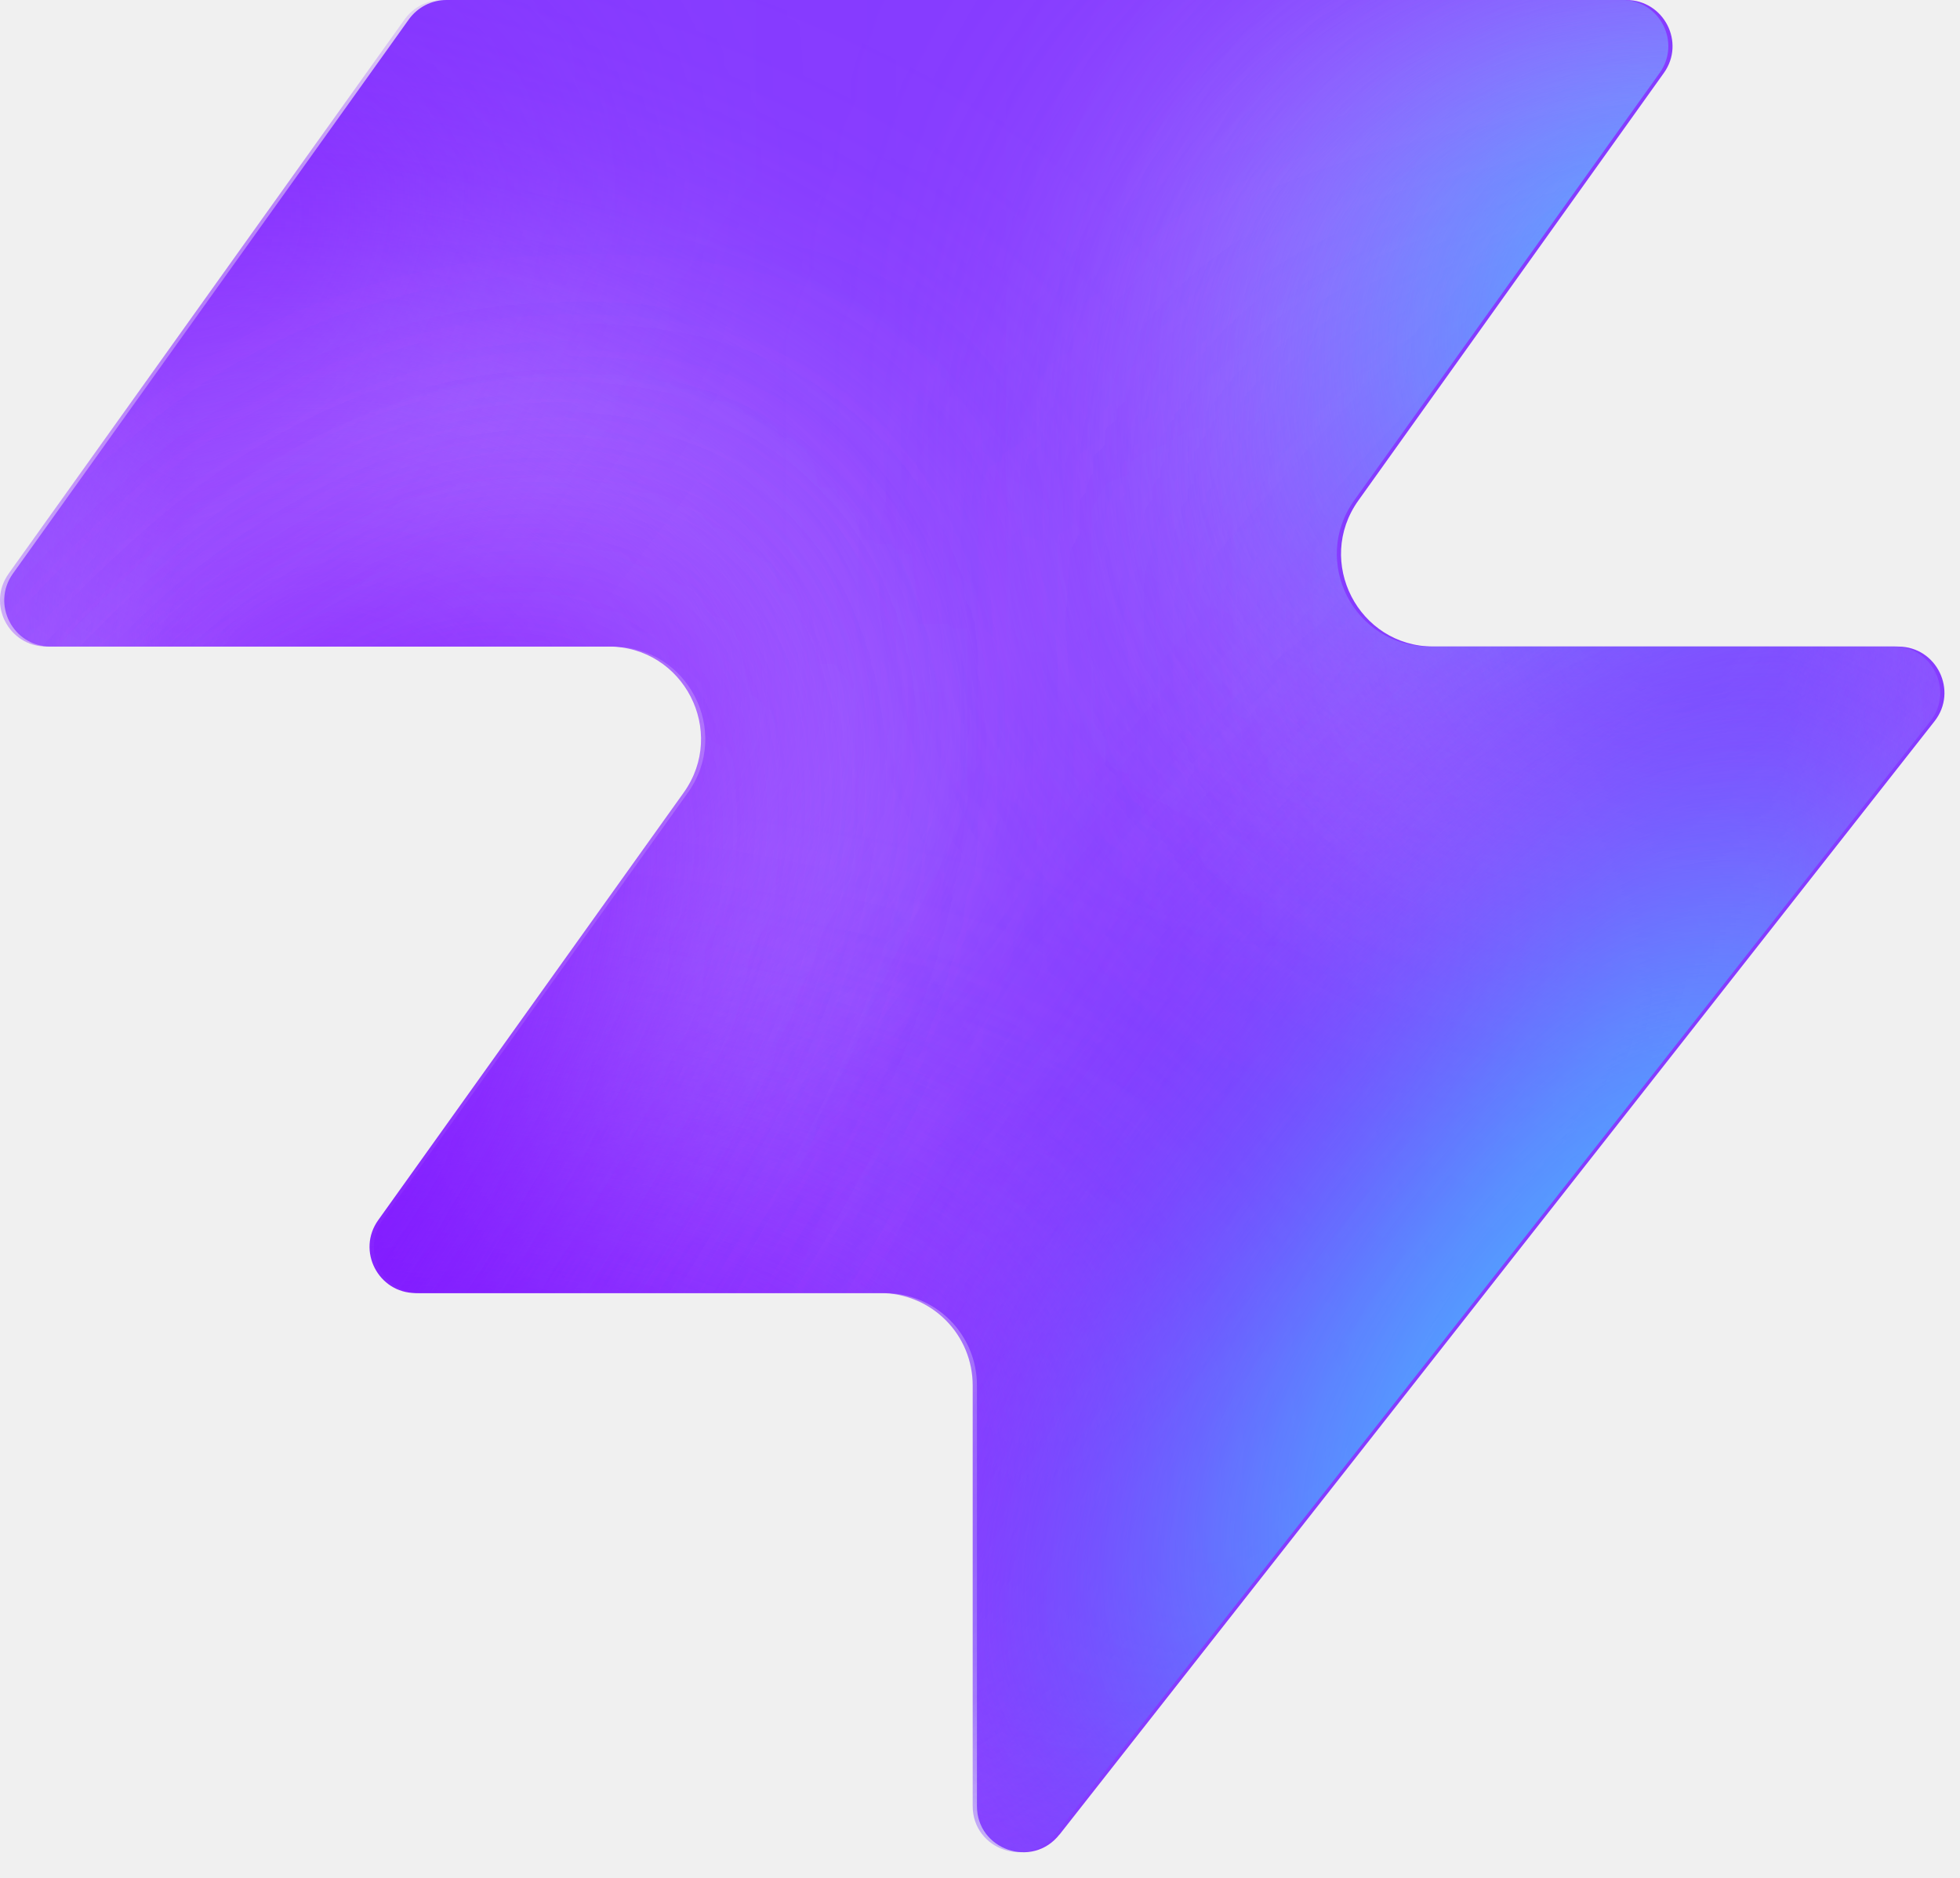
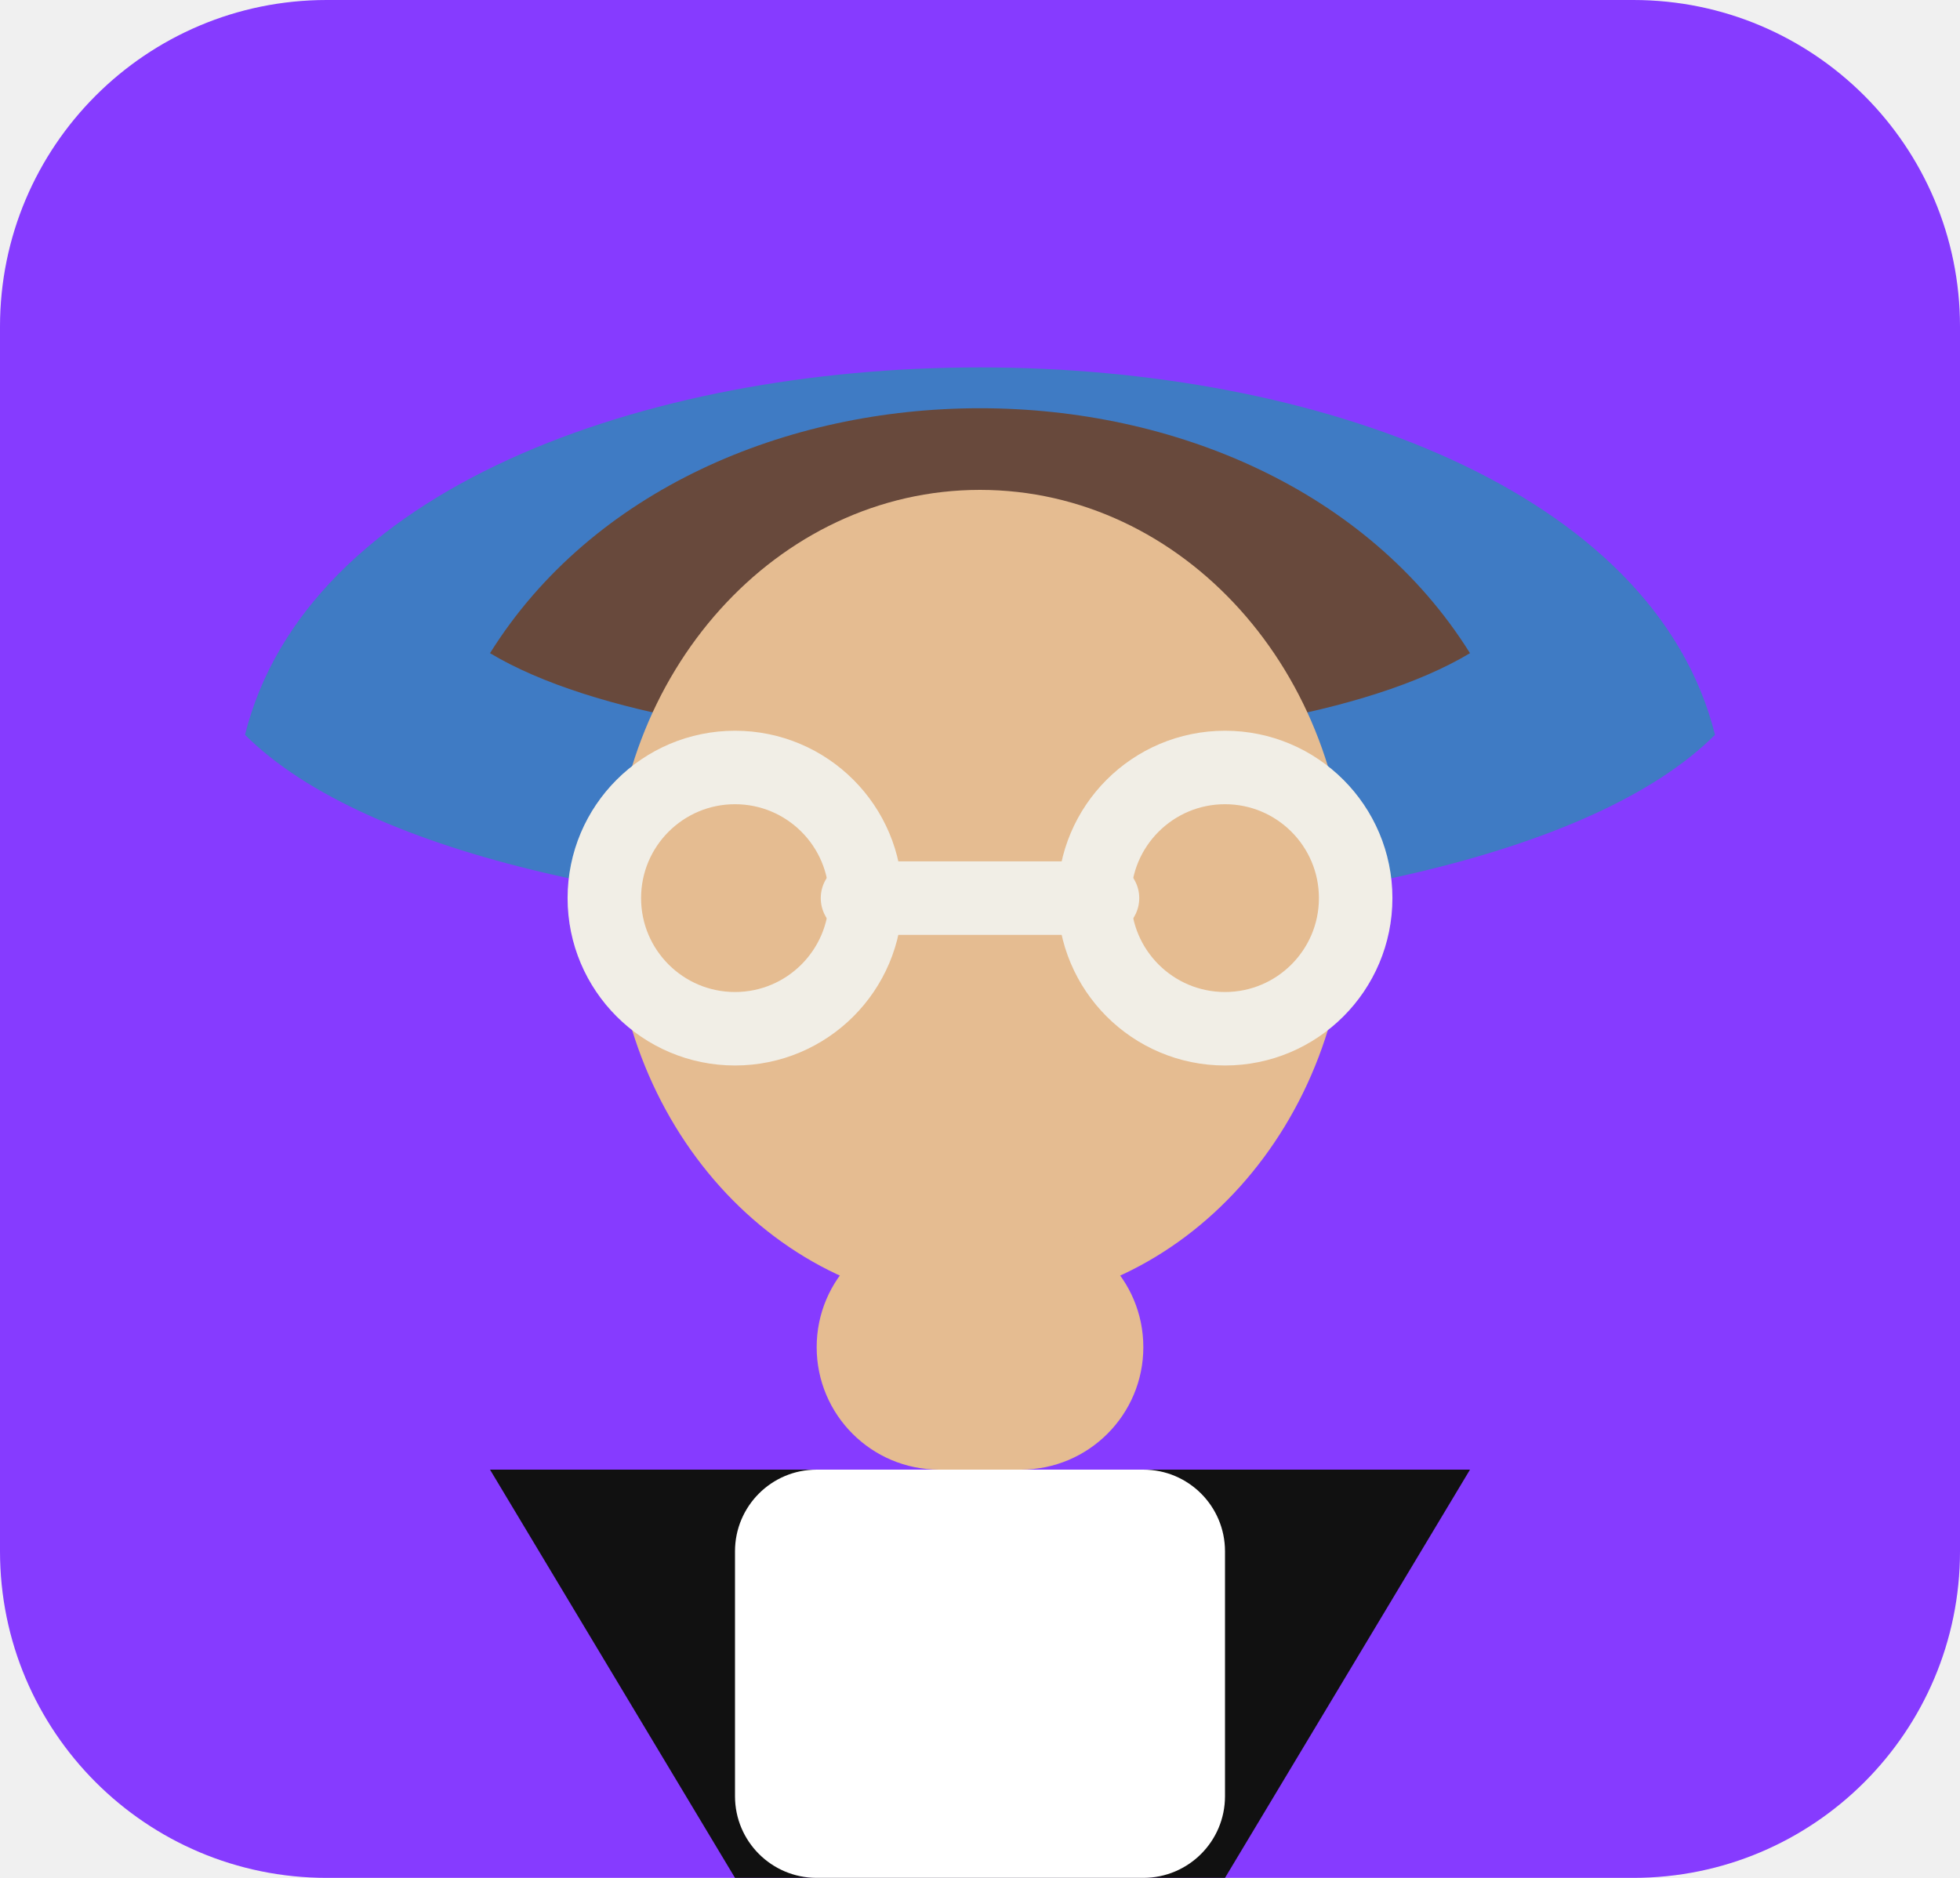
- <svg xmlns="http://www.w3.org/2000/svg" width="48" height="46" fill="none" viewBox="0 0 48 46">
-   <path fill="#863bff" d="M25.946 44.938c-.664.845-2.021.375-2.021-.698V33.937a2.26 2.26 0 0 0-2.262-2.262H10.287c-.92 0-1.456-1.04-.92-1.788l7.48-10.471c1.07-1.497 0-3.578-1.842-3.578H1.237c-.92 0-1.456-1.04-.92-1.788L10.013.474c.214-.297.556-.474.92-.474h28.894c.92 0 1.456 1.04.92 1.788l-7.48 10.471c-1.07 1.498 0 3.579 1.842 3.579h11.377c.943 0 1.473 1.088.89 1.83L25.947 44.94z" style="fill:#863bff;fill:color(display-p3 .525 .23 1);fill-opacity:1" />
-   <mask id="a" width="48" height="46" x="0" y="0" maskUnits="userSpaceOnUse" style="mask-type:alpha">
-     <path fill="#000" d="M25.842 44.938c-.664.844-2.021.375-2.021-.698V33.937a2.26 2.26 0 0 0-2.262-2.262H10.183c-.92 0-1.456-1.04-.92-1.788l7.48-10.471c1.07-1.498 0-3.579-1.842-3.579H1.133c-.92 0-1.456-1.04-.92-1.787L9.91.473c.214-.297.556-.474.92-.474h28.894c.92 0 1.456 1.04.92 1.788l-7.48 10.471c-1.07 1.498 0 3.578 1.842 3.578h11.377c.943 0 1.473 1.088.89 1.832L25.843 44.94z" style="fill:#000;fill-opacity:1" />
-   </mask>
-   <g mask="url(#a)">
-     <g filter="url(#b)">
-       <ellipse cx="5.508" cy="14.704" fill="#ede6ff" rx="5.508" ry="14.704" style="fill:#ede6ff;fill:color(display-p3 .927 .903 1);fill-opacity:1" transform="matrix(.00324 1 1 -.00324 -4.47 31.516)" />
-     </g>
-     <g filter="url(#c)">
-       <ellipse cx="10.399" cy="29.851" fill="#ede6ff" rx="10.399" ry="29.851" style="fill:#ede6ff;fill:color(display-p3 .927 .903 1);fill-opacity:1" transform="matrix(.00324 1 1 -.00324 -39.328 7.883)" />
-     </g>
-     <g filter="url(#d)">
-       <ellipse cx="5.508" cy="30.487" fill="#7e14ff" rx="5.508" ry="30.487" style="fill:#7e14ff;fill:color(display-p3 .492 .077 1);fill-opacity:1" transform="rotate(89.814 -25.913 -14.639)scale(1 -1)" />
-     </g>
-     <g filter="url(#e)">
-       <ellipse cx="5.508" cy="30.599" fill="#7e14ff" rx="5.508" ry="30.599" style="fill:#7e14ff;fill:color(display-p3 .492 .077 1);fill-opacity:1" transform="rotate(89.814 -32.644 -3.334)scale(1 -1)" />
-     </g>
-     <g filter="url(#f)">
-       <ellipse cx="5.508" cy="30.599" fill="#7e14ff" rx="5.508" ry="30.599" style="fill:#7e14ff;fill:color(display-p3 .492 .077 1);fill-opacity:1" transform="matrix(.00324 1 1 -.00324 -34.34 30.47)" />
-     </g>
-     <g filter="url(#g)">
-       <ellipse cx="14.072" cy="22.078" fill="#ede6ff" rx="14.072" ry="22.078" style="fill:#ede6ff;fill:color(display-p3 .927 .903 1);fill-opacity:1" transform="rotate(93.35 24.506 48.493)scale(-1 1)" />
-     </g>
-     <g filter="url(#h)">
-       <ellipse cx="3.47" cy="21.501" fill="#7e14ff" rx="3.47" ry="21.501" style="fill:#7e14ff;fill:color(display-p3 .492 .077 1);fill-opacity:1" transform="rotate(89.009 28.708 47.59)scale(-1 1)" />
-     </g>
-     <g filter="url(#i)">
-       <ellipse cx="3.47" cy="21.501" fill="#7e14ff" rx="3.47" ry="21.501" style="fill:#7e14ff;fill:color(display-p3 .492 .077 1);fill-opacity:1" transform="rotate(89.009 28.708 47.59)scale(-1 1)" />
-     </g>
-     <g filter="url(#j)">
-       <ellipse cx=".387" cy="8.972" fill="#7e14ff" rx="4.407" ry="29.108" style="fill:#7e14ff;fill:color(display-p3 .492 .077 1);fill-opacity:1" transform="rotate(39.51 .387 8.972)" />
-     </g>
-     <g filter="url(#k)">
-       <ellipse cx="47.523" cy="-6.092" fill="#7e14ff" rx="4.407" ry="29.108" style="fill:#7e14ff;fill:color(display-p3 .492 .077 1);fill-opacity:1" transform="rotate(37.892 47.523 -6.092)" />
-     </g>
-     <g filter="url(#l)">
-       <ellipse cx="41.412" cy="6.333" fill="#47bfff" rx="5.971" ry="9.665" style="fill:#47bfff;fill:color(display-p3 .28 .748 1);fill-opacity:1" transform="rotate(37.892 41.412 6.333)" />
-     </g>
-     <g filter="url(#m)">
-       <ellipse cx="-1.879" cy="38.332" fill="#7e14ff" rx="4.407" ry="29.108" style="fill:#7e14ff;fill:color(display-p3 .492 .077 1);fill-opacity:1" transform="rotate(37.892 -1.88 38.332)" />
-     </g>
-     <g filter="url(#n)">
-       <ellipse cx="-1.879" cy="38.332" fill="#7e14ff" rx="4.407" ry="29.108" style="fill:#7e14ff;fill:color(display-p3 .492 .077 1);fill-opacity:1" transform="rotate(37.892 -1.88 38.332)" />
-     </g>
-     <g filter="url(#o)">
-       <ellipse cx="35.651" cy="29.907" fill="#7e14ff" rx="4.407" ry="29.108" style="fill:#7e14ff;fill:color(display-p3 .492 .077 1);fill-opacity:1" transform="rotate(37.892 35.651 29.907)" />
-     </g>
-     <g filter="url(#p)">
-       <ellipse cx="38.418" cy="32.4" fill="#47bfff" rx="5.971" ry="15.297" style="fill:#47bfff;fill:color(display-p3 .28 .748 1);fill-opacity:1" transform="rotate(37.892 38.418 32.4)" />
-     </g>
-   </g>
-   <defs>
-     <filter id="b" width="60.045" height="41.654" x="-19.77" y="16.149" color-interpolation-filters="sRGB" filterUnits="userSpaceOnUse">
-       <feFlood flood-opacity="0" result="BackgroundImageFix" />
-       <feBlend in="SourceGraphic" in2="BackgroundImageFix" result="shape" />
-       <feGaussianBlur result="effect1_foregroundBlur_2002_17158" stdDeviation="7.659" />
-     </filter>
-     <filter id="c" width="90.34" height="51.437" x="-54.613" y="-7.533" color-interpolation-filters="sRGB" filterUnits="userSpaceOnUse">
-       <feFlood flood-opacity="0" result="BackgroundImageFix" />
-       <feBlend in="SourceGraphic" in2="BackgroundImageFix" result="shape" />
-       <feGaussianBlur result="effect1_foregroundBlur_2002_17158" stdDeviation="7.659" />
-     </filter>
-     <filter id="d" width="79.355" height="29.4" x="-49.64" y="2.03" color-interpolation-filters="sRGB" filterUnits="userSpaceOnUse">
-       <feFlood flood-opacity="0" result="BackgroundImageFix" />
-       <feBlend in="SourceGraphic" in2="BackgroundImageFix" result="shape" />
-       <feGaussianBlur result="effect1_foregroundBlur_2002_17158" stdDeviation="4.596" />
-     </filter>
-     <filter id="e" width="79.579" height="29.4" x="-45.045" y="20.029" color-interpolation-filters="sRGB" filterUnits="userSpaceOnUse">
-       <feFlood flood-opacity="0" result="BackgroundImageFix" />
-       <feBlend in="SourceGraphic" in2="BackgroundImageFix" result="shape" />
-       <feGaussianBlur result="effect1_foregroundBlur_2002_17158" stdDeviation="4.596" />
-     </filter>
-     <filter id="f" width="79.579" height="29.4" x="-43.513" y="21.178" color-interpolation-filters="sRGB" filterUnits="userSpaceOnUse">
-       <feFlood flood-opacity="0" result="BackgroundImageFix" />
-       <feBlend in="SourceGraphic" in2="BackgroundImageFix" result="shape" />
-       <feGaussianBlur result="effect1_foregroundBlur_2002_17158" stdDeviation="4.596" />
-     </filter>
-     <filter id="g" width="74.749" height="58.852" x="15.756" y="-17.901" color-interpolation-filters="sRGB" filterUnits="userSpaceOnUse">
-       <feFlood flood-opacity="0" result="BackgroundImageFix" />
-       <feBlend in="SourceGraphic" in2="BackgroundImageFix" result="shape" />
-       <feGaussianBlur result="effect1_foregroundBlur_2002_17158" stdDeviation="7.659" />
-     </filter>
-     <filter id="h" width="61.377" height="25.362" x="23.548" y="2.284" color-interpolation-filters="sRGB" filterUnits="userSpaceOnUse">
-       <feFlood flood-opacity="0" result="BackgroundImageFix" />
-       <feBlend in="SourceGraphic" in2="BackgroundImageFix" result="shape" />
-       <feGaussianBlur result="effect1_foregroundBlur_2002_17158" stdDeviation="4.596" />
-     </filter>
-     <filter id="i" width="61.377" height="25.362" x="23.548" y="2.284" color-interpolation-filters="sRGB" filterUnits="userSpaceOnUse">
-       <feFlood flood-opacity="0" result="BackgroundImageFix" />
-       <feBlend in="SourceGraphic" in2="BackgroundImageFix" result="shape" />
-       <feGaussianBlur result="effect1_foregroundBlur_2002_17158" stdDeviation="4.596" />
-     </filter>
-     <filter id="j" width="56.045" height="63.649" x="-27.636" y="-22.853" color-interpolation-filters="sRGB" filterUnits="userSpaceOnUse">
-       <feFlood flood-opacity="0" result="BackgroundImageFix" />
-       <feBlend in="SourceGraphic" in2="BackgroundImageFix" result="shape" />
-       <feGaussianBlur result="effect1_foregroundBlur_2002_17158" stdDeviation="4.596" />
-     </filter>
-     <filter id="k" width="54.814" height="64.646" x="20.116" y="-38.415" color-interpolation-filters="sRGB" filterUnits="userSpaceOnUse">
-       <feFlood flood-opacity="0" result="BackgroundImageFix" />
-       <feBlend in="SourceGraphic" in2="BackgroundImageFix" result="shape" />
-       <feGaussianBlur result="effect1_foregroundBlur_2002_17158" stdDeviation="4.596" />
-     </filter>
-     <filter id="l" width="33.541" height="35.313" x="24.641" y="-11.323" color-interpolation-filters="sRGB" filterUnits="userSpaceOnUse">
-       <feFlood flood-opacity="0" result="BackgroundImageFix" />
-       <feBlend in="SourceGraphic" in2="BackgroundImageFix" result="shape" />
-       <feGaussianBlur result="effect1_foregroundBlur_2002_17158" stdDeviation="4.596" />
-     </filter>
-     <filter id="m" width="54.814" height="64.646" x="-29.286" y="6.009" color-interpolation-filters="sRGB" filterUnits="userSpaceOnUse">
-       <feFlood flood-opacity="0" result="BackgroundImageFix" />
-       <feBlend in="SourceGraphic" in2="BackgroundImageFix" result="shape" />
-       <feGaussianBlur result="effect1_foregroundBlur_2002_17158" stdDeviation="4.596" />
-     </filter>
-     <filter id="n" width="54.814" height="64.646" x="-29.286" y="6.009" color-interpolation-filters="sRGB" filterUnits="userSpaceOnUse">
-       <feFlood flood-opacity="0" result="BackgroundImageFix" />
-       <feBlend in="SourceGraphic" in2="BackgroundImageFix" result="shape" />
-       <feGaussianBlur result="effect1_foregroundBlur_2002_17158" stdDeviation="4.596" />
-     </filter>
-     <filter id="o" width="54.814" height="64.646" x="8.244" y="-2.416" color-interpolation-filters="sRGB" filterUnits="userSpaceOnUse">
-       <feFlood flood-opacity="0" result="BackgroundImageFix" />
-       <feBlend in="SourceGraphic" in2="BackgroundImageFix" result="shape" />
-       <feGaussianBlur result="effect1_foregroundBlur_2002_17158" stdDeviation="4.596" />
-     </filter>
-     <filter id="p" width="39.409" height="43.623" x="18.713" y="10.588" color-interpolation-filters="sRGB" filterUnits="userSpaceOnUse">
-       <feFlood flood-opacity="0" result="BackgroundImageFix" />
-       <feBlend in="SourceGraphic" in2="BackgroundImageFix" result="shape" />
-       <feGaussianBlur result="effect1_foregroundBlur_2002_17158" stdDeviation="4.596" />
-     </filter>
-   </defs>
+ <svg xmlns="http://www.w3.org/2000/svg" width="48" height="46" viewBox="0 0 48 46" fill="none" role="img" aria-label="Viovvy favicon">
+   <rect width="48" height="46" rx="8" fill="#863bff" />
+   <path d="M6 18 C9 6, 39 6, 42 18 C36 24, 12 24, 6 18 Z" fill="#3f7bc4" />
+   <path d="M12 16 C17 8, 31 8, 36 16 C31 19, 17 19, 12 16 Z" fill="#6d442e" opacity="0.9" />
+   <ellipse cx="24" cy="22" rx="9" ry="10" fill="#e5bc91" />
+   <rect x="20" y="30" width="8" height="6" rx="3" fill="#e5bc91" />
+   <path d="M12 36 L36 36 L30 46 L18 46 Z" fill="#111111" />
+   <rect x="18" y="36" width="12" height="10" rx="2" fill="#ffffff" />
+   <circle cx="18" cy="22" r="3.2" stroke="#f1eee6" stroke-width="1.8" fill="none" />
+   <circle cx="30" cy="22" r="3.2" stroke="#f1eee6" stroke-width="1.8" fill="none" />
+   <path d="M21 22h6" stroke="#f1eee6" stroke-width="1.8" stroke-linecap="round" />
</svg>
